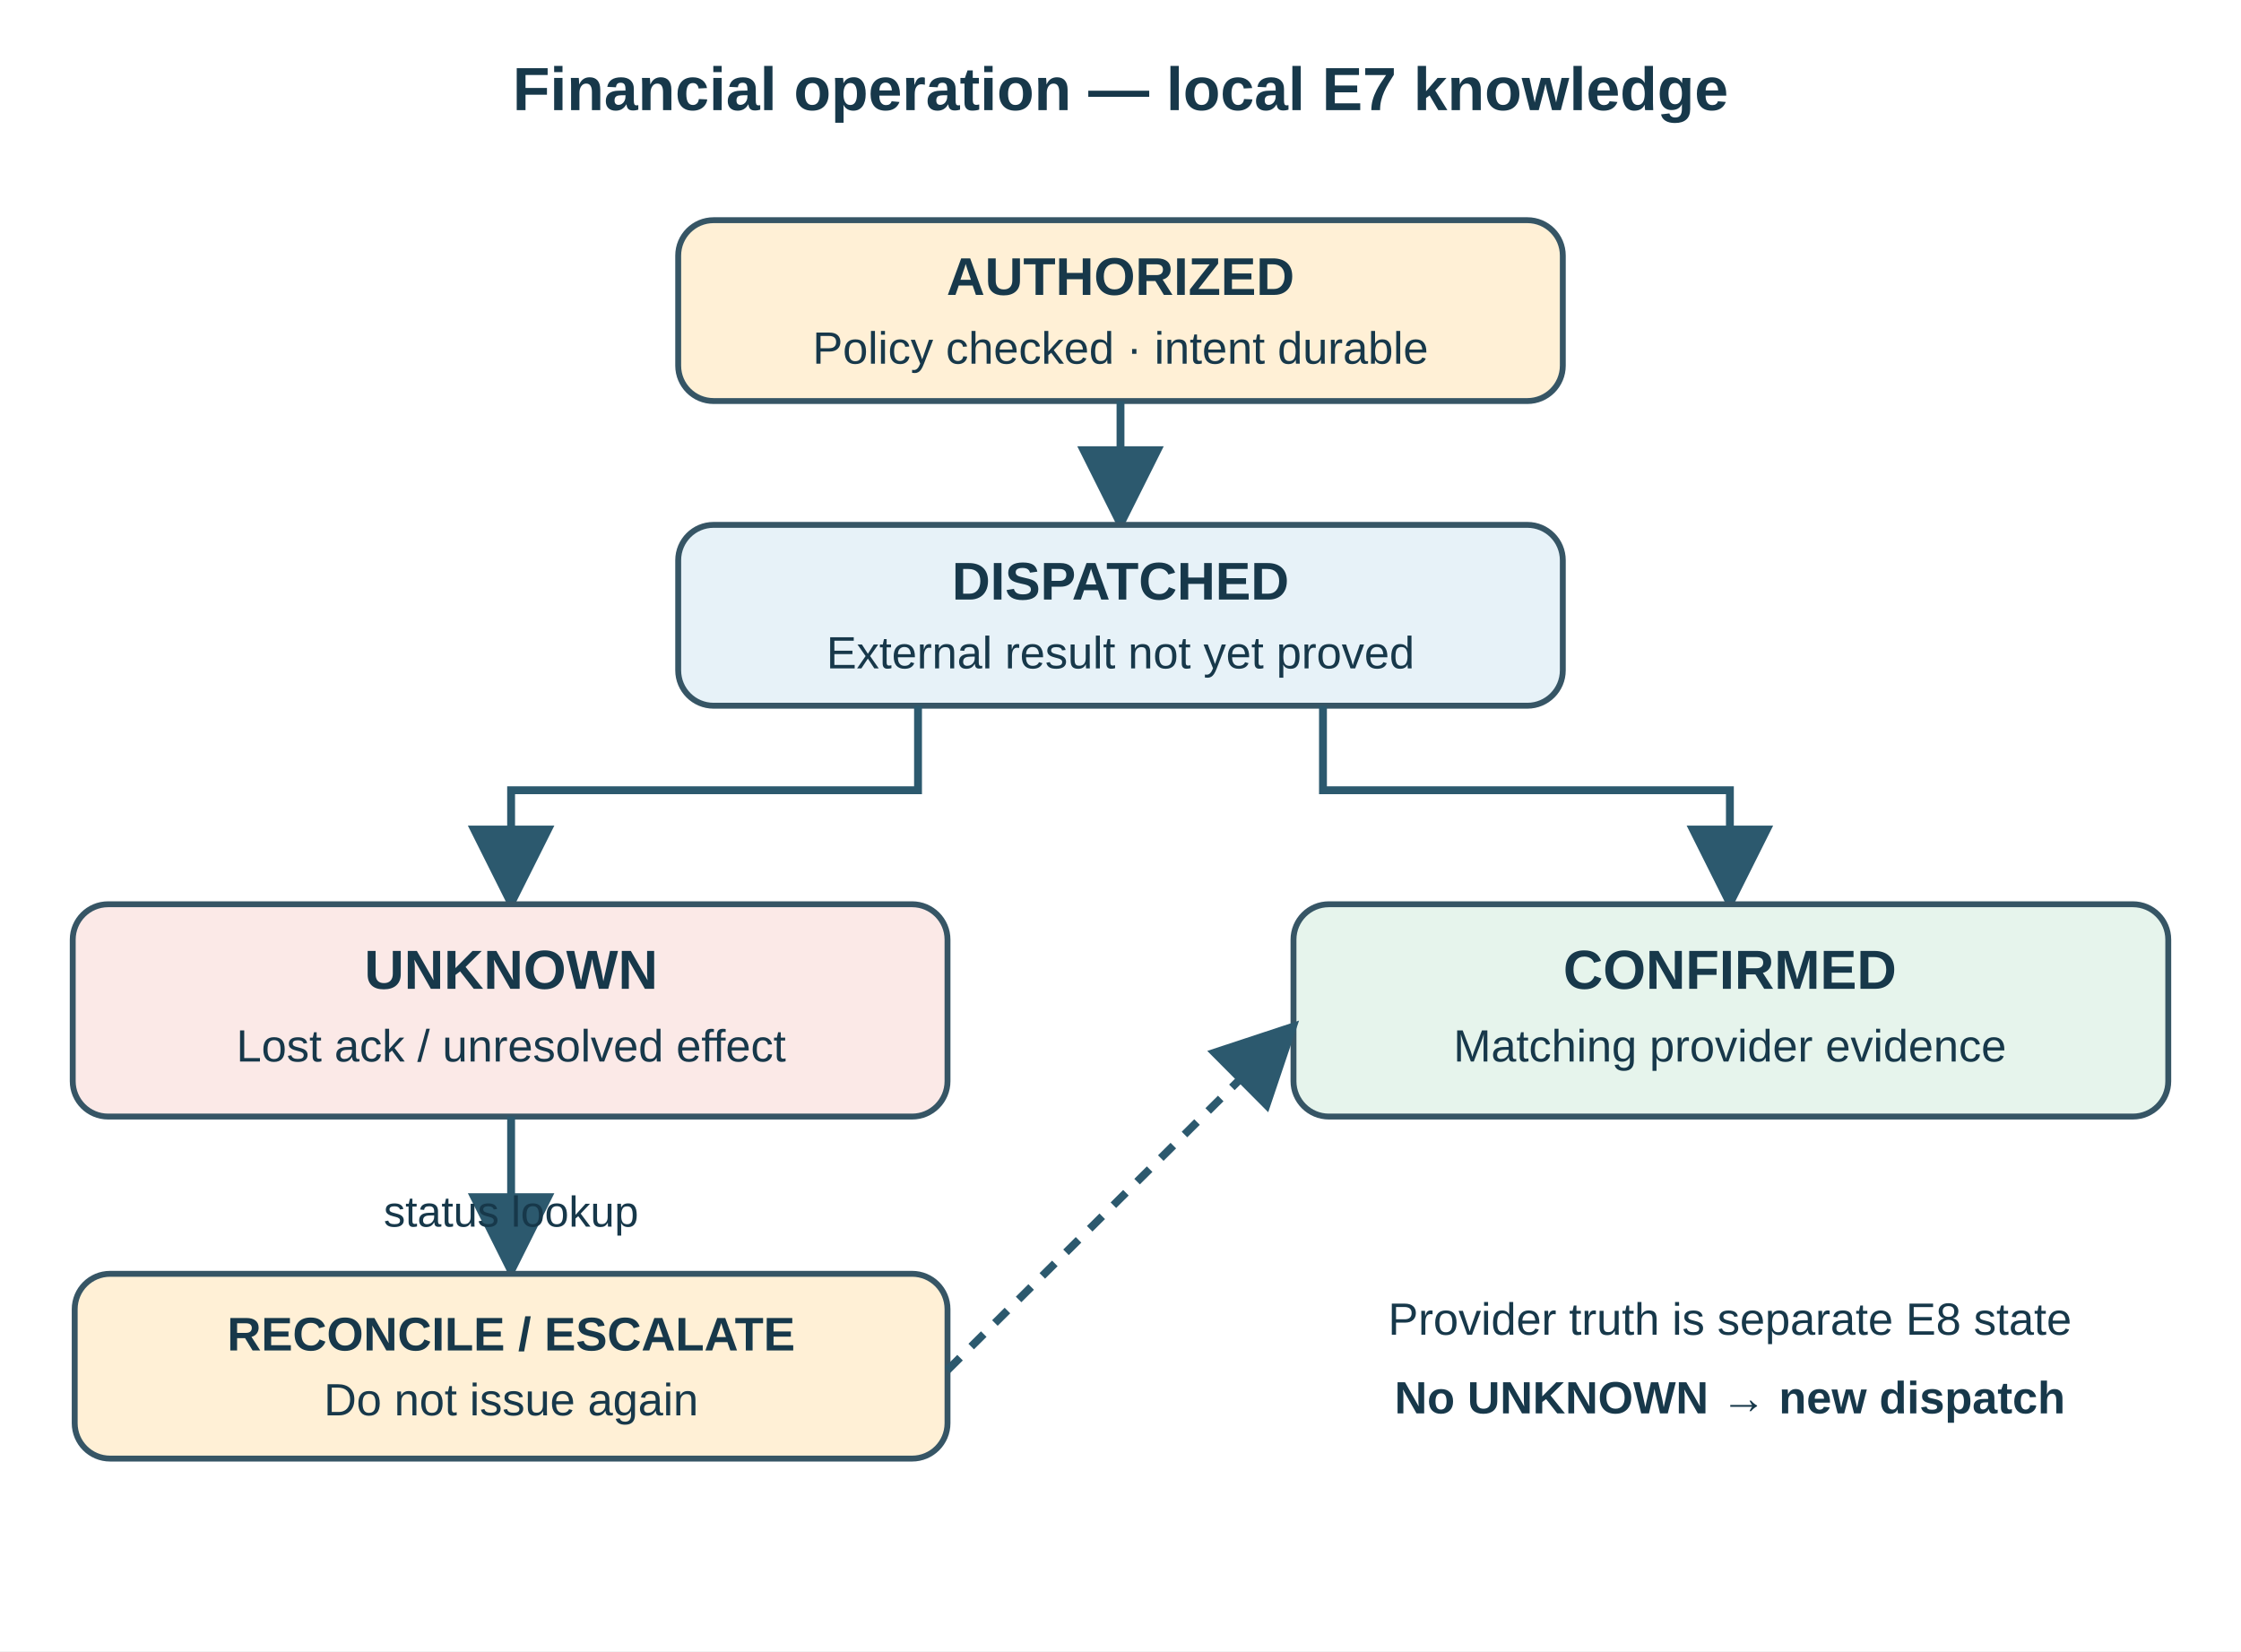
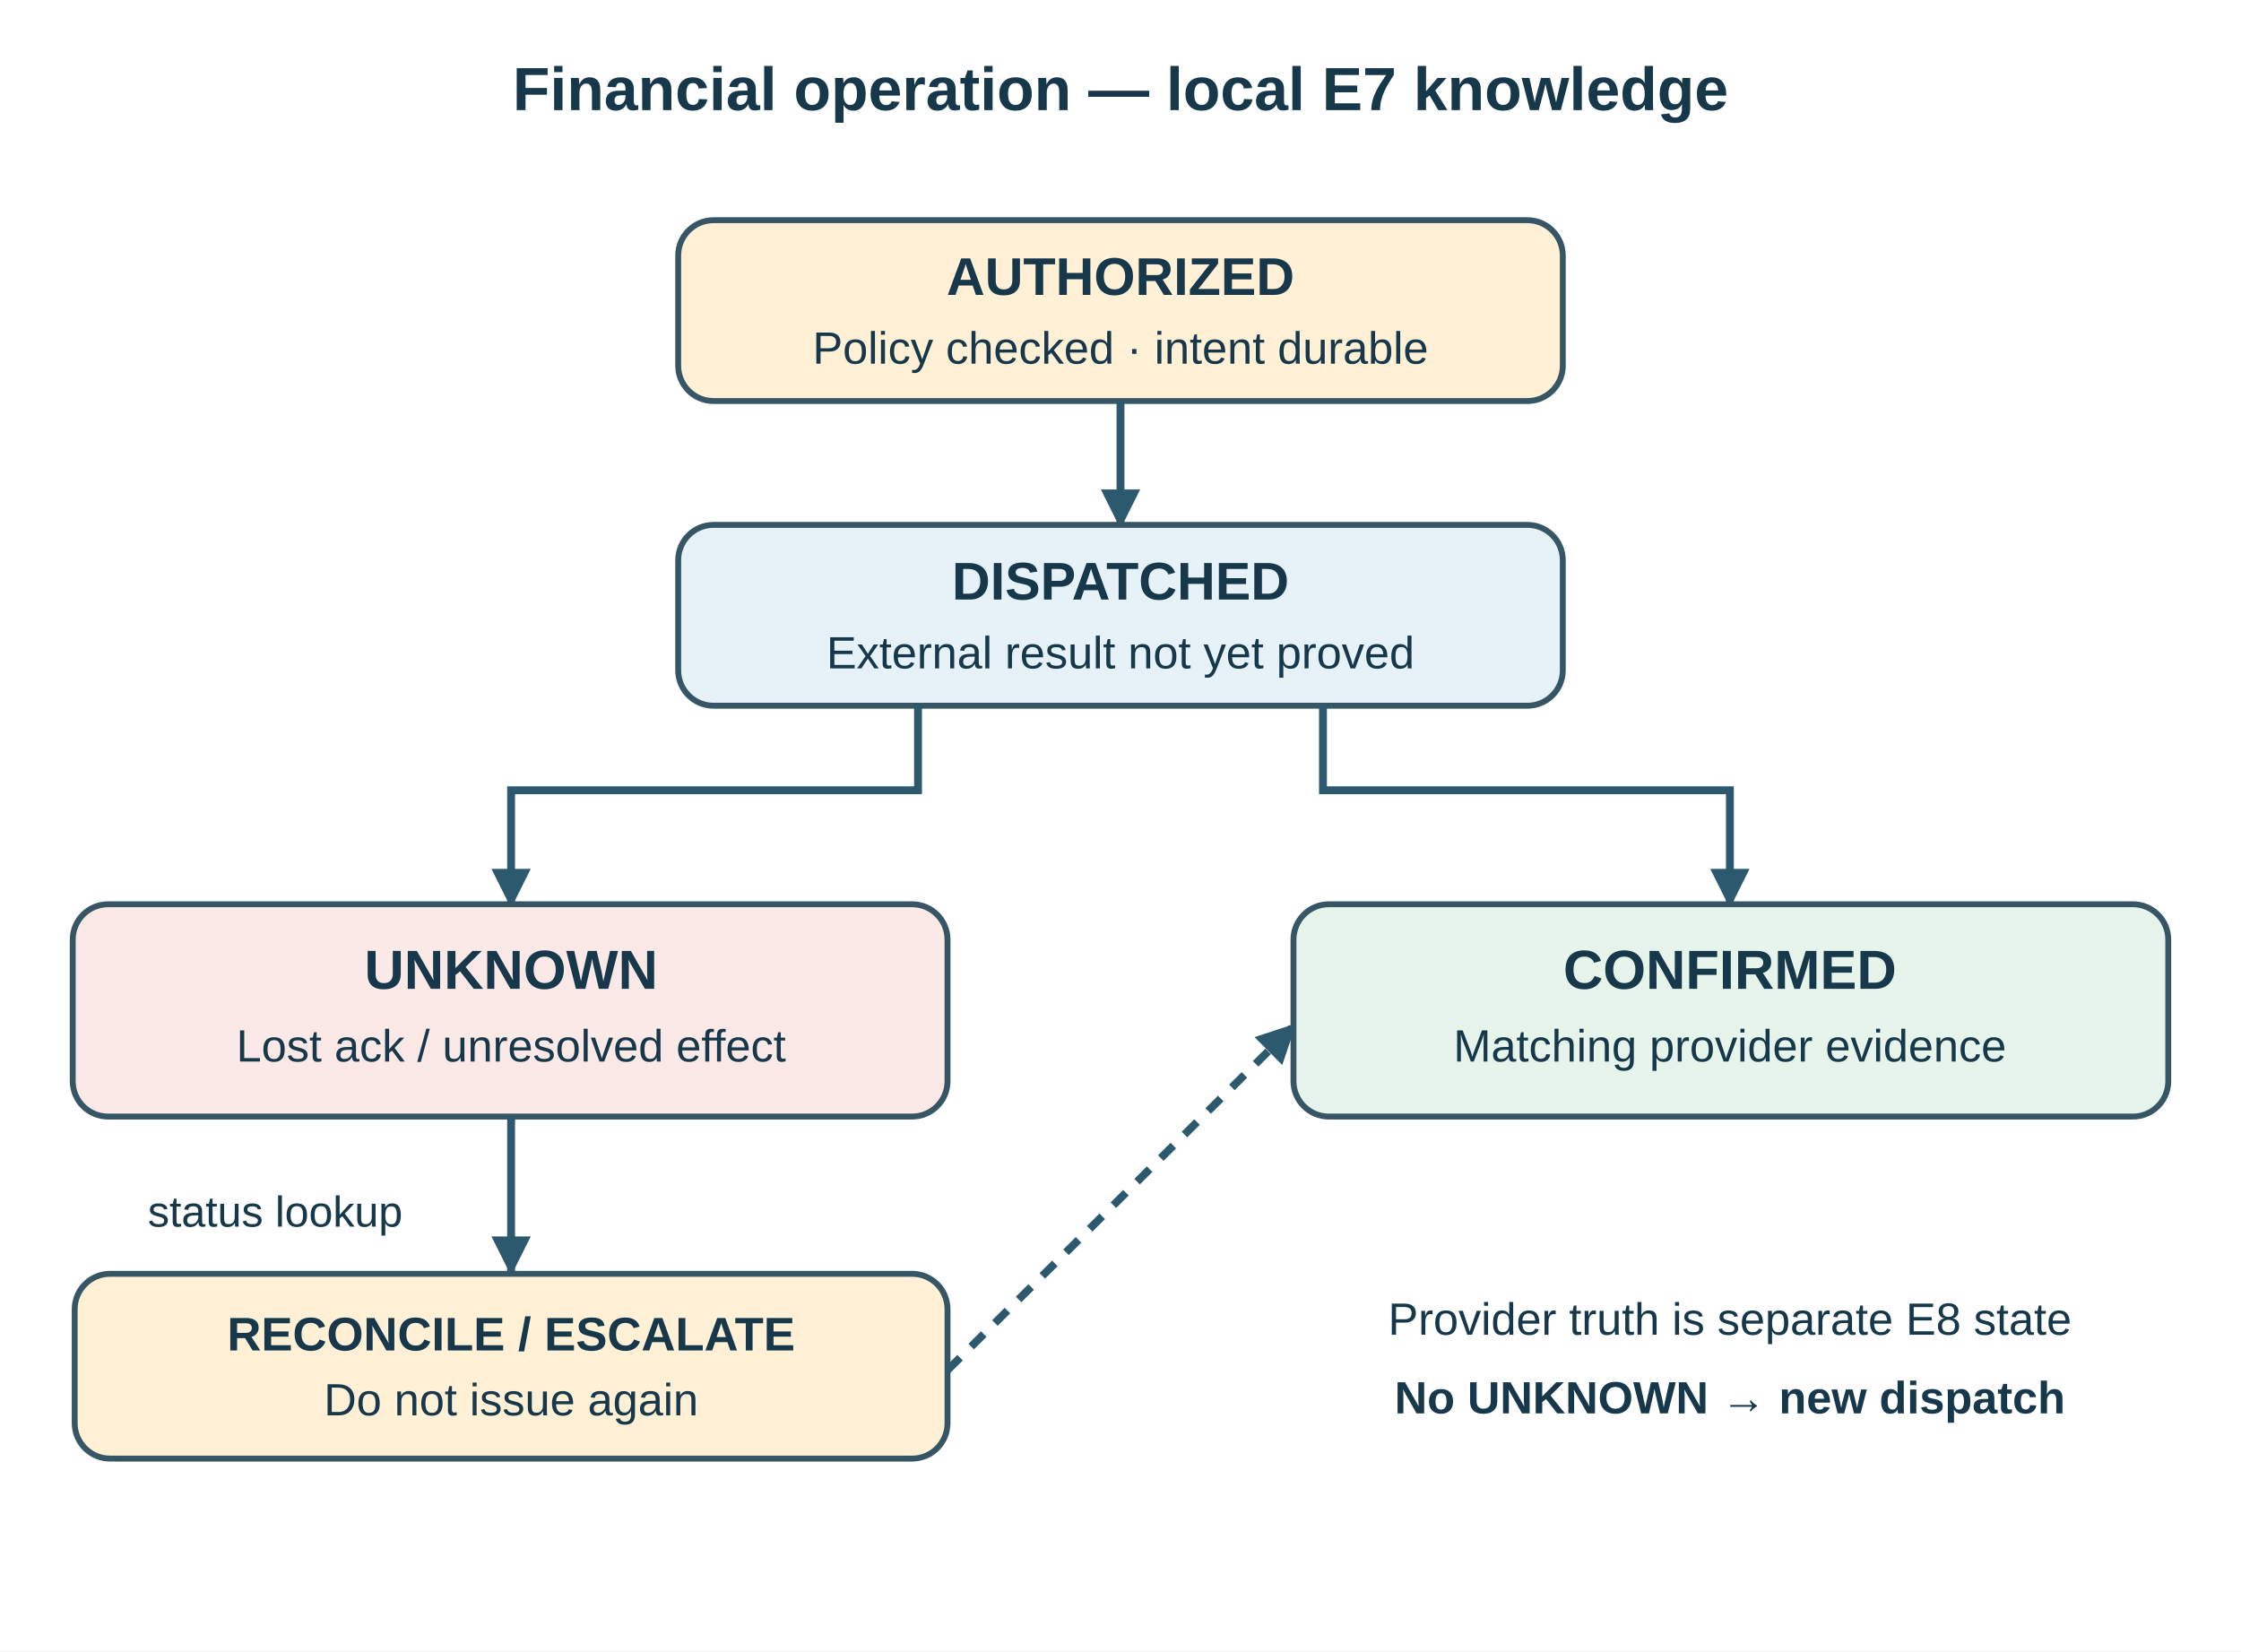
<svg xmlns="http://www.w3.org/2000/svg" width="5.75in" height="4.237in" viewBox="0 0 1140 840">
  <rect x="0" y="0" width="1140" height="840" fill="#ffffff" />
  <defs>
-     <marker id="arrow" markerWidth="11" markerHeight="11" refX="10" refY="5.5" orient="auto">
-       <path d="M0 0 L11 5.5 L0 11 Z" fill="#2c596e" />
+     <marker id="arrow" markerUnits="userSpaceOnUse" markerWidth="20" markerHeight="20" refX="18" refY="10" orient="auto">
+       <path d="M0 0 L20 10 L0 20 Z" fill="#2c596e" />
    </marker>
  </defs>
  <text x="570" y="56" text-anchor="middle" font-family="Arial, sans-serif" font-size="31" font-weight="700" fill="#17384a">Financial operation — local E7 knowledge</text>
  <rect x="345" y="112" width="450" height="92" rx="18" fill="#fff0d6" stroke="#365565" stroke-width="3" />
  <text x="570" y="150" text-anchor="middle" font-family="Arial, sans-serif" font-size="27" font-weight="700" fill="#17384a">AUTHORIZED</text>
  <text x="570" y="185" text-anchor="middle" font-family="Arial, sans-serif" font-size="23" font-weight="400" fill="#17384a">Policy checked · intent durable</text>
  <path d="M570 204 L570 267" fill="none" stroke="#2c596e" stroke-width="4" marker-end="url(#arrow)" />
  <rect x="345" y="267" width="450" height="92" rx="18" fill="#e7f2f8" stroke="#365565" stroke-width="3" />
  <text x="570" y="305" text-anchor="middle" font-family="Arial, sans-serif" font-size="27" font-weight="700" fill="#17384a">DISPATCHED</text>
  <text x="570" y="340" text-anchor="middle" font-family="Arial, sans-serif" font-size="23" font-weight="400" fill="#17384a">External result not yet proved</text>
  <path d="M467 359 V402 H260 V460" fill="none" stroke="#2c596e" stroke-width="4" marker-end="url(#arrow)" />
  <path d="M673 359 V402 H880 V460" fill="none" stroke="#2c596e" stroke-width="4" marker-end="url(#arrow)" />
  <rect x="37" y="460" width="445" height="108" rx="18" fill="#fbe9e7" stroke="#365565" stroke-width="3" />
  <text x="260" y="503" text-anchor="middle" font-family="Arial, sans-serif" font-size="28" font-weight="700" fill="#17384a">UNKNOWN</text>
  <text x="260" y="540" text-anchor="middle" font-family="Arial, sans-serif" font-size="23" font-weight="400" fill="#17384a">Lost ack / unresolved effect</text>
  <rect x="658" y="460" width="445" height="108" rx="18" fill="#e6f4ec" stroke="#365565" stroke-width="3" />
  <text x="880" y="503" text-anchor="middle" font-family="Arial, sans-serif" font-size="28" font-weight="700" fill="#17384a">CONFIRMED</text>
  <text x="880" y="540" text-anchor="middle" font-family="Arial, sans-serif" font-size="23" font-weight="400" fill="#17384a">Matching provider evidence</text>
  <path d="M260 568 L260 647" fill="none" stroke="#2c596e" stroke-width="4" marker-end="url(#arrow)" />
-   <text x="260" y="624" text-anchor="middle" font-family="Arial, sans-serif" font-size="22" font-weight="400" fill="#17384a">status lookup</text>
+   <text x="140" y="624" text-anchor="middle" font-family="Arial, sans-serif" font-size="22" font-weight="400" fill="#17384a">status lookup</text>
  <rect x="38" y="648" width="444" height="94" rx="18" fill="#fff0d6" stroke="#365565" stroke-width="3" />
  <text x="260" y="687" text-anchor="middle" font-family="Arial, sans-serif" font-size="24" font-weight="700" fill="#17384a">RECONCILE / ESCALATE</text>
  <text x="260" y="720" text-anchor="middle" font-family="Arial, sans-serif" font-size="23" font-weight="400" fill="#17384a">Do not issue again</text>
  <path d="M482 697 L658 522" fill="none" stroke="#2c596e" stroke-width="4" stroke-dasharray="9 8" marker-end="url(#arrow)" />
  <text x="880" y="679" text-anchor="middle" font-family="Arial, sans-serif" font-size="23" font-weight="400" fill="#17384a">Provider truth is separate E8 state</text>
  <text x="880" y="719" text-anchor="middle" font-family="Arial, sans-serif" font-size="23" font-weight="700" fill="#17384a">No UNKNOWN → new dispatch</text>
</svg>
